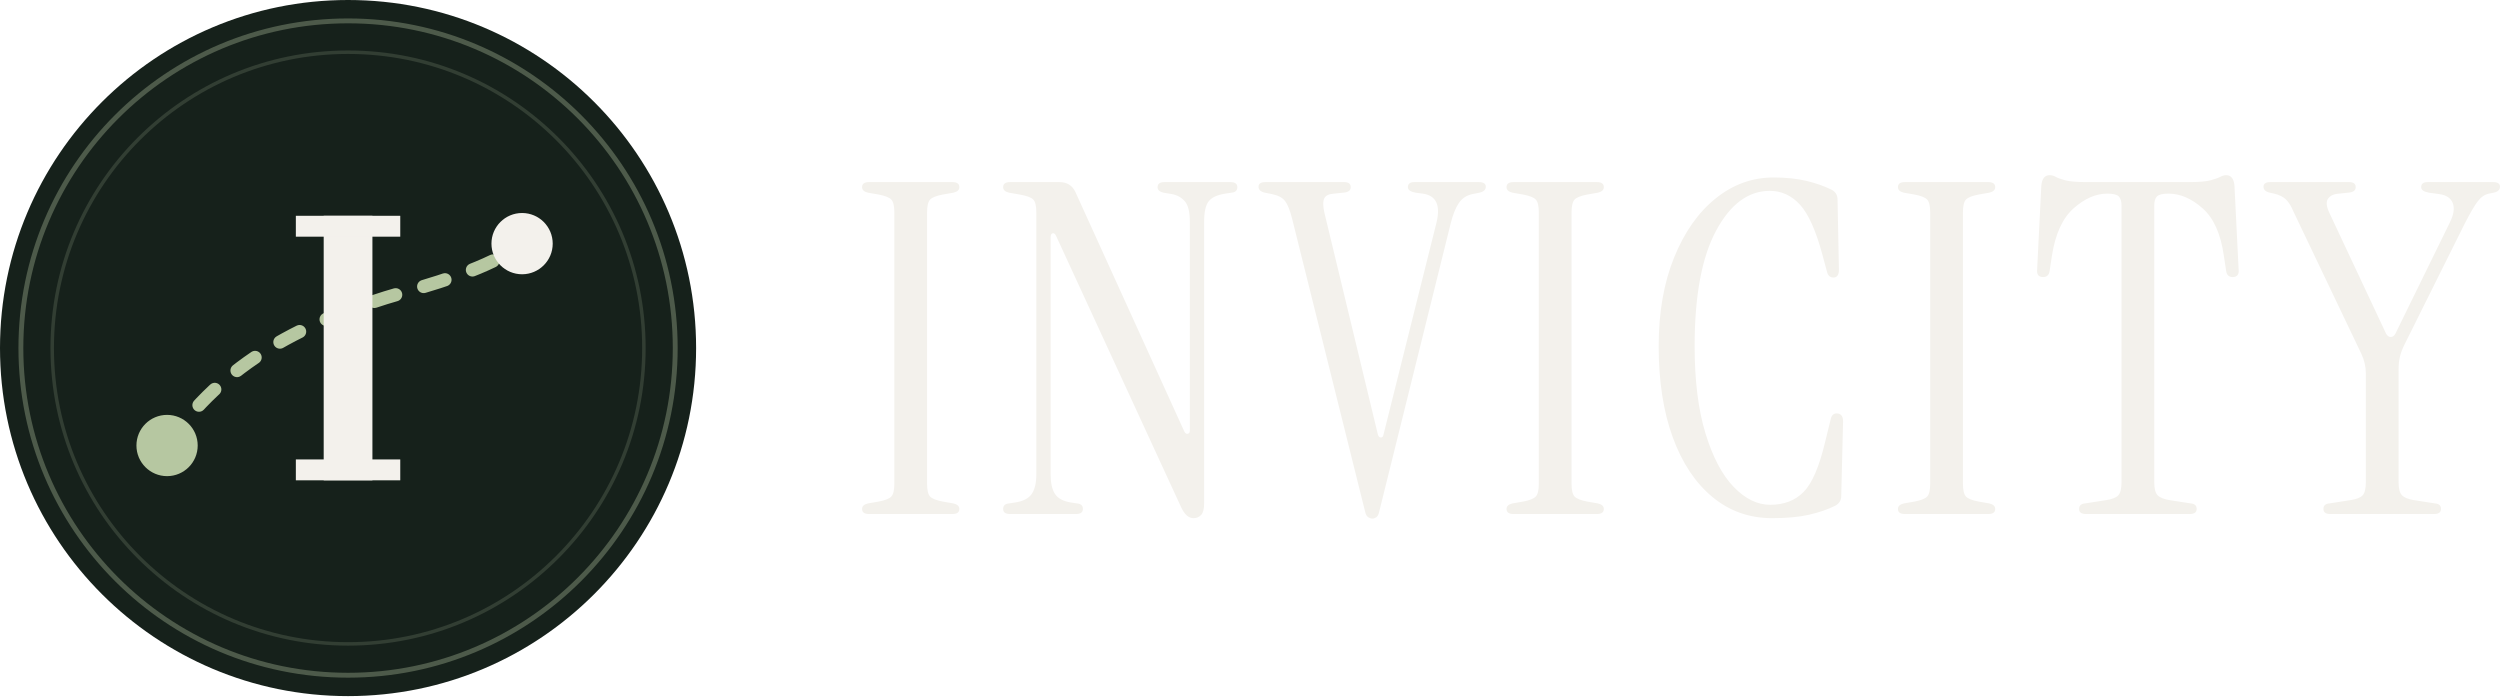
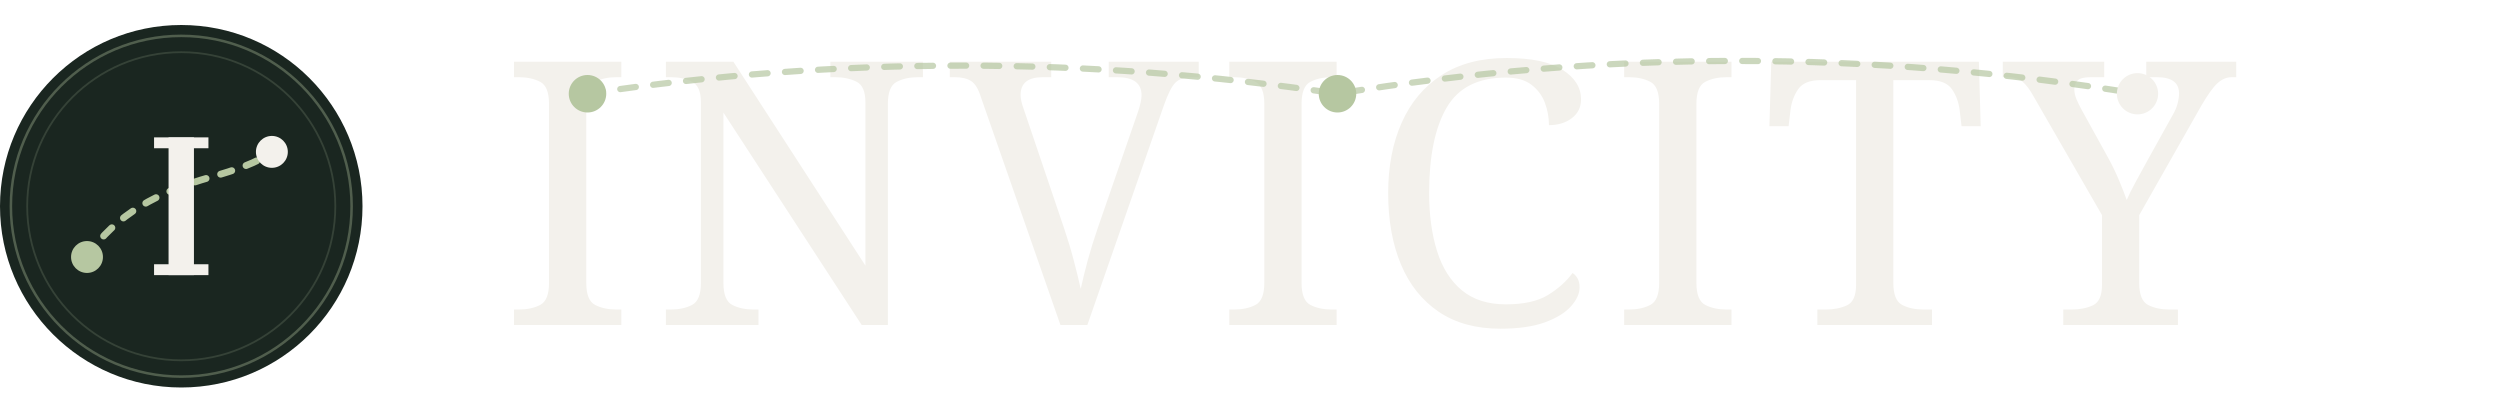
- <svg xmlns="http://www.w3.org/2000/svg" viewBox="0 -111.50 542.30 151" role="img" aria-label="Invicity">
-   <svg x="0" y="-111.50" width="151" height="151" viewBox="0 0 100 100">
-     <circle cx="50" cy="50" r="50" fill="#16211b" />
+ <svg xmlns="http://www.w3.org/2000/svg" viewBox="0 0 800 132">
+   <svg x="0" y="8" width="116" height="116" viewBox="0 0 100 100">
+     <circle cx="50" cy="50" r="50" fill="#1a2620" />
    <circle cx="50" cy="50" r="47" fill="none" stroke="rgba(182,199,161,0.35)" stroke-width="0.7" />
    <circle cx="50" cy="50" r="42.5" fill="none" stroke="rgba(182,199,161,0.18)" stroke-width="0.5" />
    <path d="M 24 64 C 32 52, 44 46, 58 42 C 65 40, 71 38, 75 35" fill="none" stroke="#b6c7a1" stroke-width="1.9" stroke-dasharray="3.2 4.2" stroke-linecap="round" />
    <circle cx="24" cy="64" r="4.4" fill="#b6c7a1" />
    <rect x="46.5" y="31" width="7" height="38" fill="#f3f1ec" />
    <rect x="42.5" y="31" width="15" height="3" fill="#f3f1ec" />
    <rect x="42.5" y="66" width="15" height="3" fill="#f3f1ec" />
    <circle cx="75" cy="35" r="4.4" fill="#f3f1ec" />
  </svg>
-   <g transform="translate(185.10 0)">
-     <path fill="#f3f1ec" d="M21.50 0L3.40 0Q1.90 0 1.90-1.10L1.90-1.10Q1.90-2 3.20-2.30L3.20-2.30L5.50-2.70Q7.60-3.10 8.25-3.80Q8.90-4.50 8.90-6.60L8.90-6.60L8.90-65.40Q8.90-67.50 8.25-68.20Q7.60-68.90 5.50-69.30L5.50-69.30L3.20-69.70Q1.90-70 1.90-70.90L1.90-70.90Q1.90-72 3.40-72L3.40-72L21.50-72Q23-72 23-70.90L23-70.90Q23-70 21.70-69.70L21.70-69.70L19.40-69.30Q17.30-68.90 16.65-68.20Q16-67.50 16-65.40L16-65.40L16-6.60Q16-4.50 16.65-3.80Q17.30-3.10 19.40-2.70L19.40-2.70L21.70-2.30Q23-2 23-1.10L23-1.10Q23 0 21.50 0L21.50 0ZM73.80 0.90L73.80 0.90Q72.20 0.90 71.10-1.50L71.10-1.50L44-60.30Q43.70-61 43.25-60.90Q42.80-60.80 42.80-60L42.80-60L42.80-8.60Q42.80-5.80 43.75-4.35Q44.70-2.90 47.20-2.50L47.20-2.50L48.50-2.30Q49.80-2.20 49.80-1.10L49.80-1.10Q49.80 0 48.30 0L48.30 0L34 0Q32.50 0 32.50-1.10L32.50-1.10Q32.50-2.20 33.80-2.30L33.80-2.30L35.10-2.50Q37.70-2.90 38.70-4.35Q39.70-5.80 39.70-8.60L39.70-8.60L39.70-65.40Q39.70-67.50 39.05-68.20Q38.40-68.90 36.10-69.30L36.10-69.30L33.80-69.70Q32.50-70 32.50-70.90L32.50-70.90Q32.50-72 34-72L34-72L44.70-72Q47.20-72 48.20-69.80L48.20-69.80L71.80-17.90Q72.10-17.30 72.55-17.40Q73-17.50 73-18.10L73-18.10L73-63.40Q73-66.60 71.90-67.85Q70.80-69.10 69.10-69.40L69.10-69.40L67.30-69.70Q66-70 66-70.90L66-70.90Q66-72 67.50-72L67.50-72L81.80-72Q83.30-72 83.30-70.90L83.30-70.90Q83.30-69.80 82-69.70L82-69.70L80.70-69.50Q78.10-69.10 77.10-67.85Q76.10-66.60 76.10-63.40L76.10-63.40L76.10-2.30Q76.10-0.50 75.45 0.20Q74.80 0.90 73.80 0.90ZM112.60 1L112.60 1Q112.20 1 111.70 0.70Q111.20 0.40 111-0.60L111-0.60L95.20-64Q94.50-66.80 93.65-67.90Q92.80-69 90.80-69.40L90.80-69.40L89.30-69.70Q87.90-70 87.90-71L87.90-71Q87.90-72 89.40-72L89.40-72L106.50-72Q107.90-72 107.90-70.90L107.90-70.90Q107.90-69.80 106.20-69.70L106.20-69.70L104.30-69.50Q102.60-69.40 102.15-68.45Q101.70-67.50 102.20-65.30L102.20-65.30L113.80-17.20Q114-16.60 114.45-16.60Q114.90-16.60 115-17.20L115-17.20L126.50-63.20Q127.90-68.90 123.50-69.50L123.50-69.50L122-69.70Q120.30-70 120.30-70.90L120.30-70.90Q120.30-72 121.70-72L121.70-72L135.70-72Q137.20-72 137.20-71L137.20-71Q137.20-70 135.80-69.70L135.80-69.70L134.30-69.40Q132.40-69 131.35-67.45Q130.30-65.90 129.60-63.10L129.60-63.10L114.10-0.60Q113.90 0.40 113.45 0.70Q113 1 112.60 1ZM161.30 0L143.20 0Q141.70 0 141.70-1.10L141.70-1.10Q141.70-2 143-2.30L143-2.30L145.30-2.70Q147.40-3.10 148.05-3.80Q148.70-4.50 148.70-6.60L148.70-6.60L148.70-65.40Q148.70-67.50 148.05-68.20Q147.40-68.90 145.30-69.30L145.30-69.30L143-69.70Q141.70-70 141.70-70.90L141.70-70.90Q141.70-72 143.20-72L143.20-72L161.30-72Q162.80-72 162.80-70.90L162.80-70.90Q162.80-70 161.50-69.70L161.50-69.70L159.20-69.30Q157.10-68.90 156.45-68.20Q155.80-67.50 155.80-65.40L155.80-65.40L155.80-6.60Q155.80-4.50 156.45-3.80Q157.10-3.10 159.20-2.70L159.20-2.70L161.50-2.30Q162.80-2 162.80-1.10L162.80-1.10Q162.80 0 161.30 0L161.30 0ZM199.30 0.90L199.30 0.90Q191.90 0.90 186.35-3.70Q180.80-8.30 177.75-16.65Q174.70-25 174.70-36.40L174.70-36.40Q174.70-47.40 178.05-55.65Q181.40-63.90 187.05-68.45Q192.70-73 199.60-73L199.60-73Q203.70-73 206.80-72.25Q209.90-71.50 212.30-70.30L212.30-70.30Q213.50-69.60 213.50-68.20L213.50-68.20L213.80-53Q213.80-51.30 212.60-51.30L212.60-51.30Q211.50-51.30 211.20-52.60L211.20-52.60L210.20-56.30Q208.10-64.10 205.35-67.10Q202.60-70.10 198.80-70.10L198.80-70.10Q191.80-70.10 187.15-61.45Q182.50-52.80 182.50-36.40L182.50-36.40Q182.50-25.20 184.85-17.50Q187.20-9.80 190.95-5.90Q194.70-2 198.90-2L198.90-2Q203.40-2 206.15-4.80Q208.90-7.60 210.80-15.60L210.80-15.60L212.00-20.50Q212.30-22 213.60-21.80L213.60-21.80Q214.70-21.60 214.70-20.10L214.70-20.10L214.30-3.90Q214.30-2.50 213.00-1.80L213.00-1.80Q210.60-0.60 207.35 0.15Q204.10 0.90 199.30 0.90ZM246.20 0L228.10 0Q226.60 0 226.60-1.10L226.60-1.10Q226.60-2 227.90-2.30L227.90-2.30L230.20-2.70Q232.30-3.10 232.95-3.80Q233.60-4.50 233.60-6.60L233.60-6.60L233.60-65.40Q233.60-67.50 232.95-68.20Q232.30-68.90 230.20-69.30L230.20-69.30L227.90-69.70Q226.60-70 226.60-70.90L226.60-70.90Q226.60-72 228.10-72L228.10-72L246.20-72Q247.70-72 247.70-70.90L247.70-70.90Q247.70-70 246.40-69.70L246.40-69.70L244.10-69.30Q242.00-68.90 241.35-68.20Q240.70-67.50 240.70-65.40L240.70-65.40L240.70-6.60Q240.70-4.50 241.35-3.80Q242.00-3.10 244.10-2.70L244.10-2.70L246.40-2.30Q247.70-2 247.70-1.10L247.70-1.10Q247.70 0 246.20 0L246.20 0ZM289.90 0L267.40 0Q265.90 0 265.90-1.10L265.90-1.10Q265.90-2.20 267.20-2.30L267.20-2.30L271.70-3Q273.70-3.30 274.40-4.05Q275.10-4.80 275.10-6.90L275.10-6.90L275.10-66.90Q275.10-68.30 274.50-68.90Q273.90-69.50 272-69.50L272-69.50Q268.30-69.50 264.70-66.30Q261.10-63.10 260-56L260-56L259.50-52.70Q259.30-51.40 258.10-51.40L258.10-51.40Q256.60-51.40 256.80-53.10L256.80-53.10L257.70-71.20Q257.90-73.50 259.50-73.50L259.50-73.50Q260.20-73.50 260.80-73.15Q261.40-72.80 262.85-72.40Q264.30-72 267.50-72L267.50-72L289.80-72Q293-72 294.45-72.40Q295.90-72.80 296.55-73.15Q297.20-73.50 297.80-73.50L297.80-73.50Q299.40-73.50 299.60-71.20L299.60-71.20L300.50-53.10Q300.70-51.40 299.20-51.40L299.20-51.40Q298-51.40 297.80-52.70L297.80-52.70L297.30-56Q296.30-63.10 292.70-66.30Q289.10-69.50 285.30-69.50L285.30-69.50Q283.40-69.50 282.80-68.90Q282.20-68.30 282.20-66.90L282.20-66.90L282.20-6.90Q282.20-4.80 282.95-4.05Q283.70-3.30 285.60-3L285.60-3L290.10-2.30Q291.40-2.20 291.40-1.10L291.40-1.10Q291.40 0 289.90 0L289.90 0ZM342.90 0L320.40 0Q318.90 0 318.90-1.10L318.90-1.10Q318.90-2.20 320.20-2.30L320.20-2.30L324.70-3Q326.70-3.30 327.40-4.05Q328.10-4.80 328.10-6.90L328.10-6.90L328.10-30.50Q328.10-32.70 327.10-34.80L327.10-34.80L312.40-65.60Q311.70-67.30 310.80-68.20Q309.90-69.10 308.20-69.50L308.20-69.50L307.30-69.70Q305.90-70 305.90-71L305.90-71Q305.90-72 307.40-72L307.40-72L324.50-72Q325.90-72 325.90-70.90L325.90-70.90Q325.90-69.80 324.20-69.70L324.20-69.70L322.30-69.50Q320.60-69.40 319.90-68.40Q319.20-67.40 320.20-65.30L320.20-65.30L332.50-39.10Q332.90-38.40 333.50-38.40Q334.10-38.40 334.50-39.10L334.50-39.10L346.30-63.20Q347.60-65.80 346.95-67.45Q346.30-69.10 344.00-69.40L344.00-69.40L341.80-69.70Q340.10-70 340.10-70.90L340.10-70.90Q340.10-72 341.50-72L341.50-72L355.70-72Q357.20-72 357.20-71L357.20-71Q357.20-70 355.80-69.70L355.80-69.70L354.80-69.50Q353.40-69.20 352.35-67.80Q351.30-66.40 349.60-63.10L349.60-63.10L336.50-36.80Q335.80-35.40 335.50-34.15Q335.20-32.90 335.20-31.30L335.20-31.30L335.20-6.90Q335.20-4.80 335.95-4.05Q336.70-3.30 338.60-3L338.60-3L343.10-2.30Q344.40-2.20 344.40-1.10L344.40-1.10Q344.40 0 342.90 0L342.90 0Z" />
+   <g transform="translate(160 0)">
+     <text x="0" y="104" font-family="Instrument Serif, serif" font-size="118" letter-spacing="5.3" fill="#f3f1ec">INVICITY</text>
+     <path d="M 28 30 Q 148 12 268 30 Q 396 9 524 30" fill="none" stroke="rgba(182,199,161,0.7)" stroke-width="2" stroke-dasharray="5 5.6" stroke-linecap="round" />
+     <circle cx="28" cy="30" r="6" fill="#b6c7a1" />
+     <circle cx="268" cy="30" r="6" fill="#b6c7a1" />
+     <circle cx="524" cy="30" r="6.6" fill="#f3f1ec" />
  </g>
</svg>
